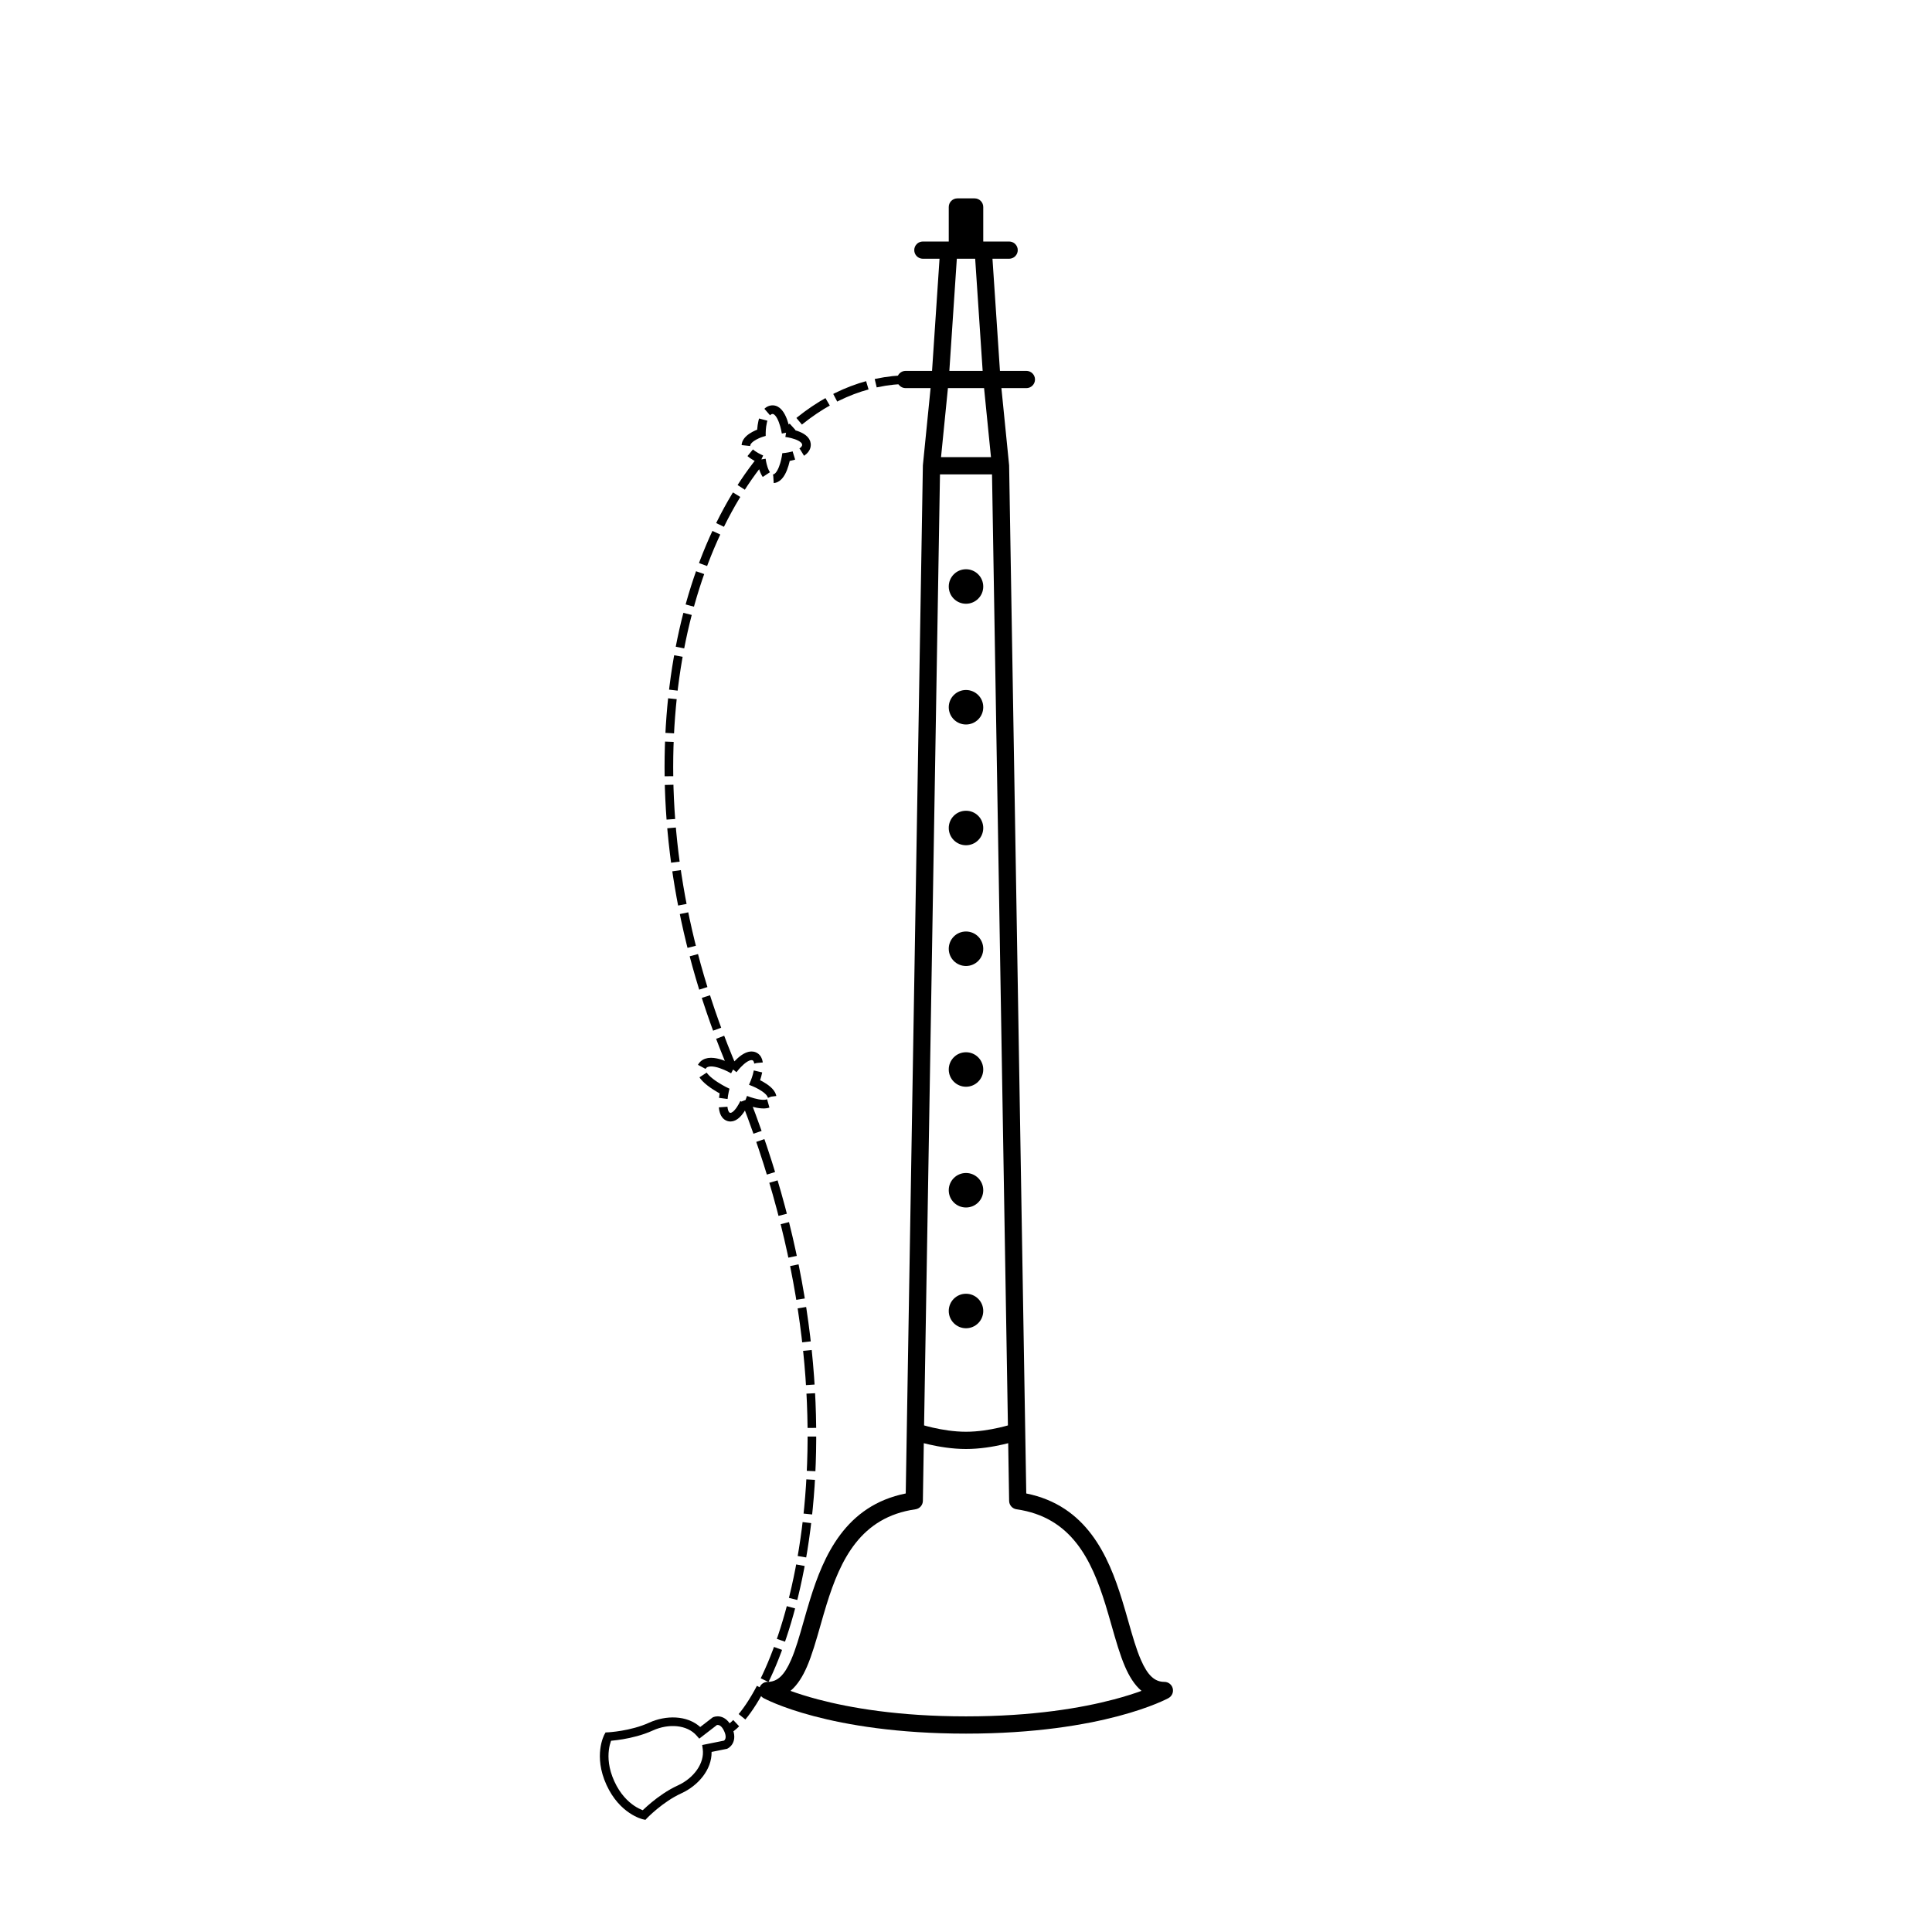
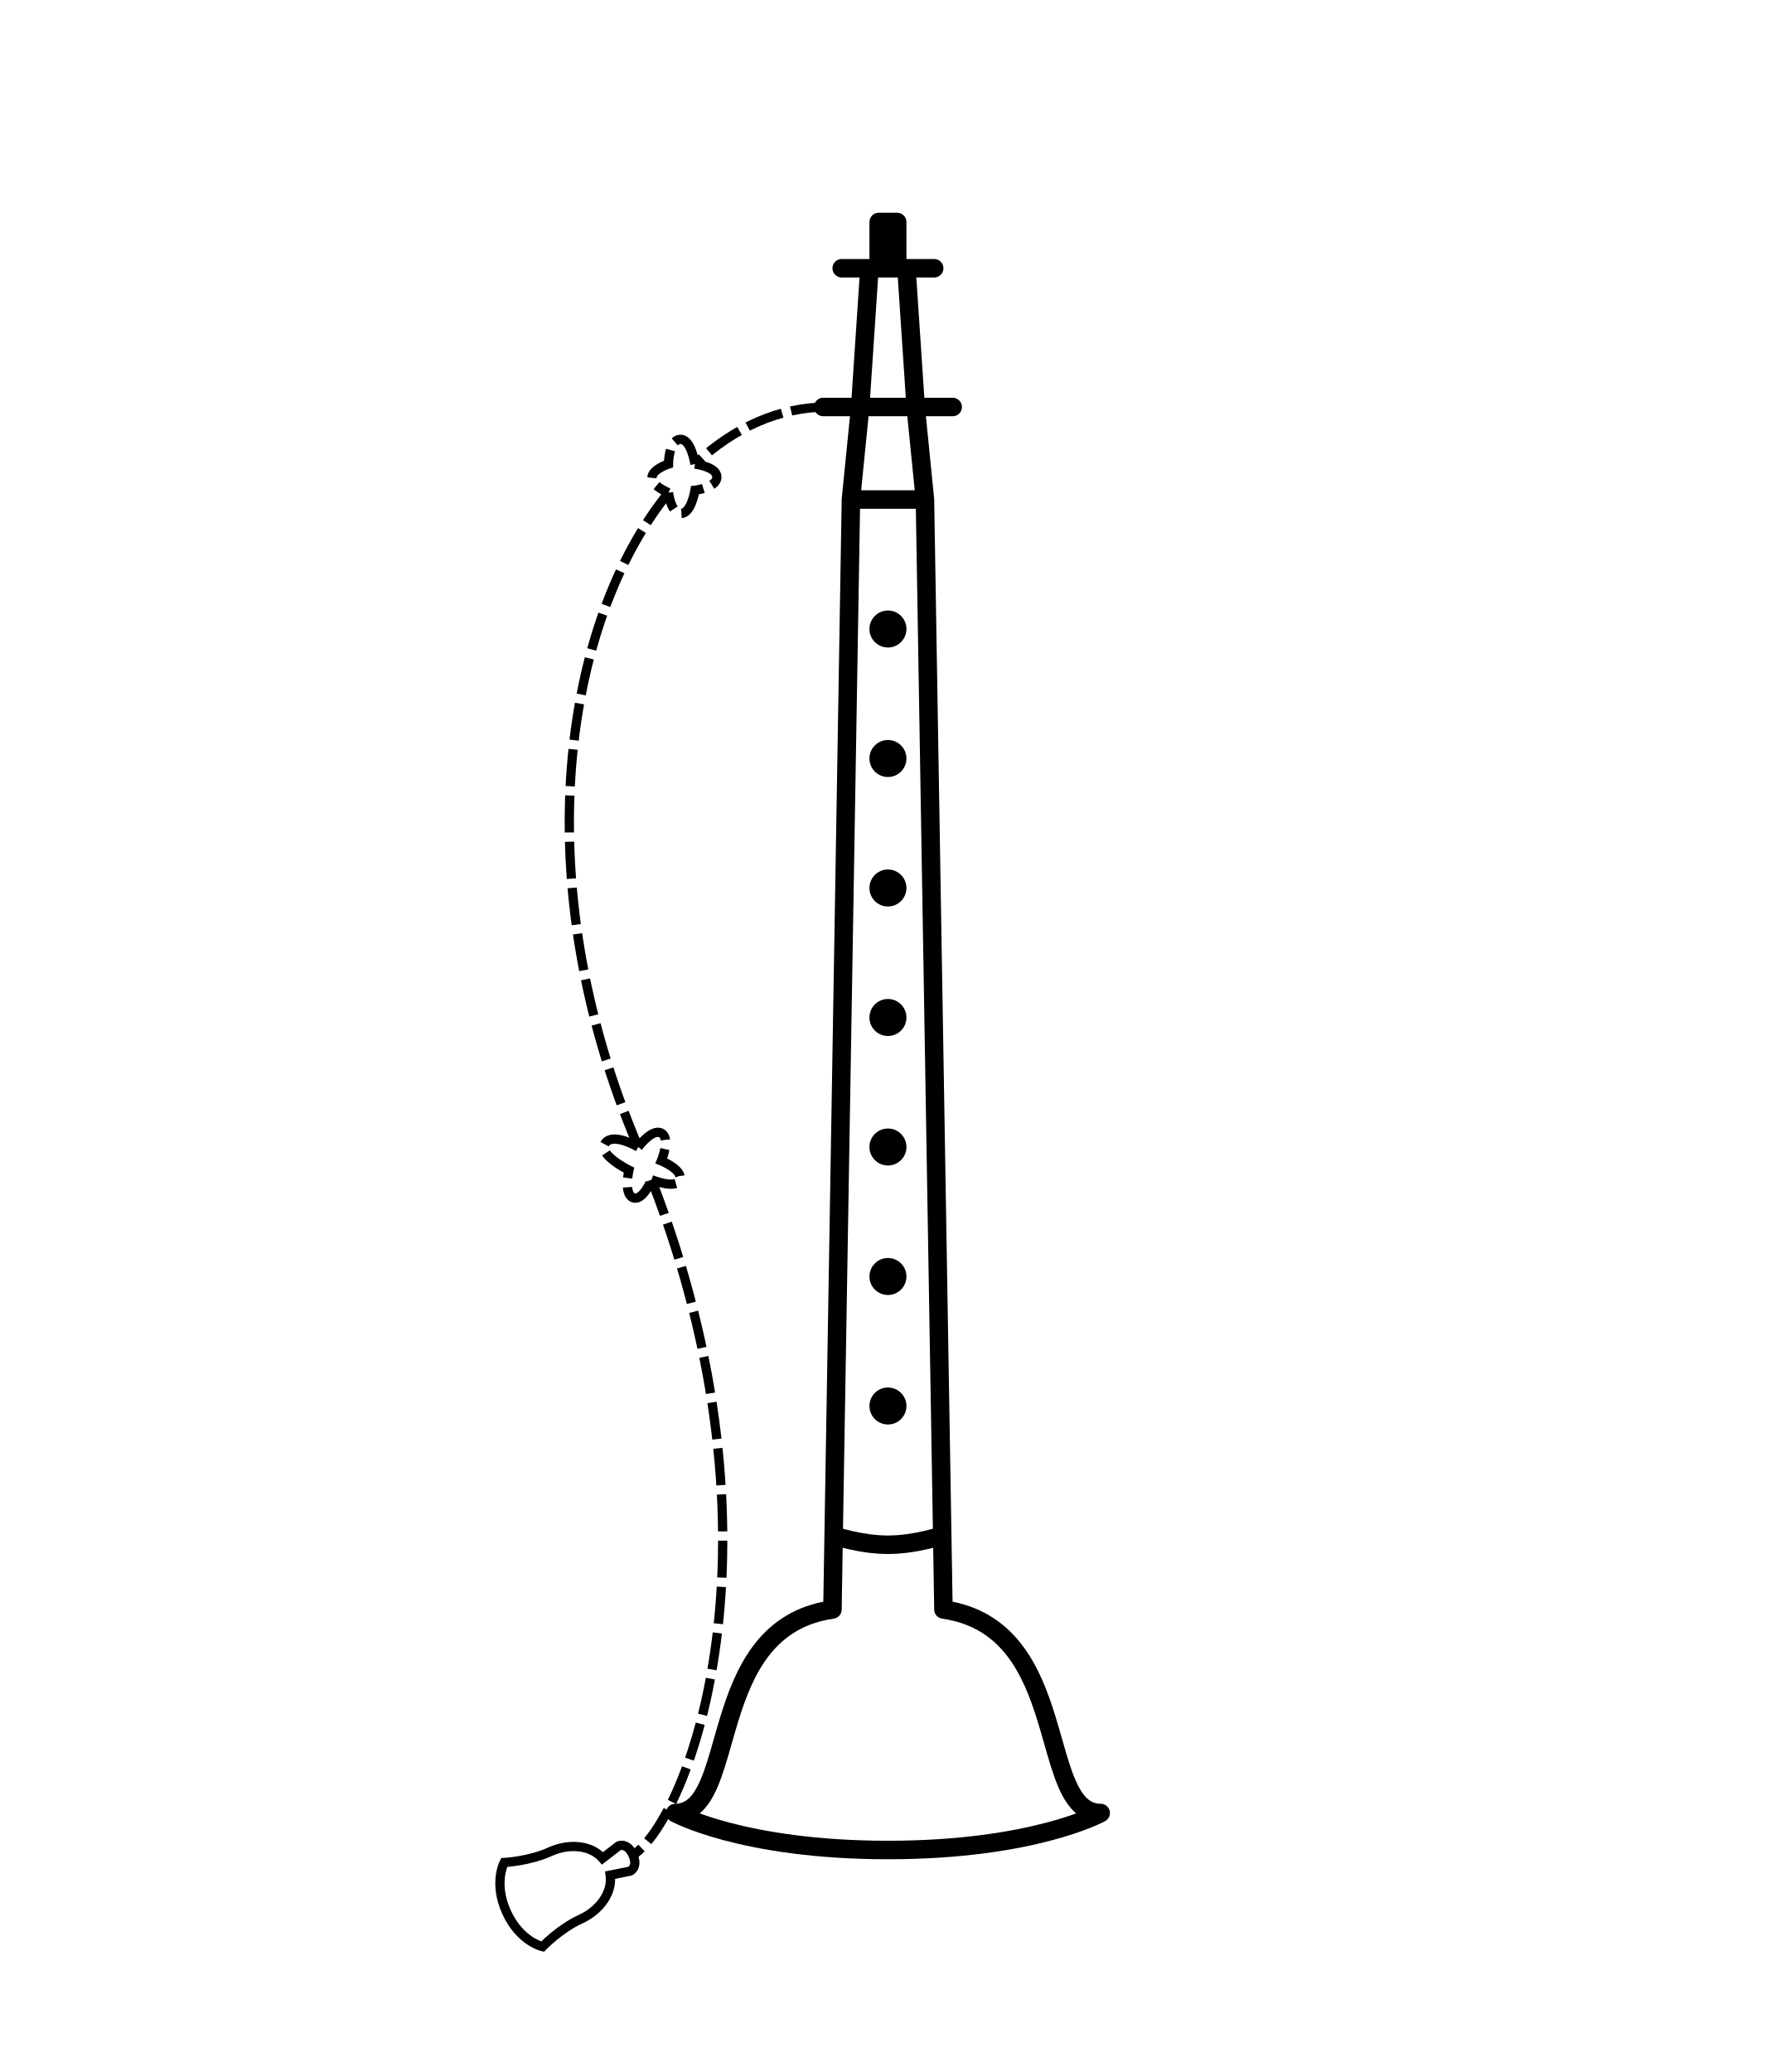
- <svg xmlns="http://www.w3.org/2000/svg" width="224" height="224" viewBox="0 0 224 224" fill="none">
-   <path fill-rule="evenodd" clip-rule="evenodd" d="M110 24C110 23.448 110.448 23 111 23H113C113.552 23 114 23.448 114 24V28H117C117.552 28 118 28.448 118 29C118 29.552 117.552 30 117 30H115.069L115.936 43H119C119.552 43 120 43.448 120 44C120 44.552 119.552 45 119 45H116.105L116.995 53.901C116.998 53.928 116.999 53.956 117 53.983L118.987 173.155C125.981 174.559 128.508 180.374 130.08 185.454C130.362 186.364 130.61 187.237 130.846 188.066C131.32 189.731 131.742 191.216 132.277 192.445C133.069 194.27 133.886 195 135 195C135.456 195 135.854 195.309 135.968 195.75C136.082 196.192 135.883 196.655 135.484 196.875L135 196C135.484 196.875 135.484 196.875 135.484 196.875L135.482 196.876L135.472 196.882L135.45 196.894C135.431 196.903 135.406 196.917 135.373 196.934C135.307 196.968 135.213 197.015 135.09 197.074C134.843 197.192 134.48 197.356 133.999 197.552C133.036 197.942 131.598 198.456 129.667 198.967C125.803 199.989 119.967 201 112 201C104.033 201 98.197 199.989 94.333 198.967C92.402 198.456 90.964 197.942 90.001 197.552C89.52 197.356 89.157 197.192 88.91 197.074C88.787 197.015 88.693 196.968 88.627 196.934C88.594 196.917 88.569 196.903 88.55 196.894L88.528 196.882L88.518 196.876L88.517 196.876C88.517 196.875 88.516 196.875 89 196L88.517 196.876C88.118 196.655 87.918 196.192 88.032 195.75C88.146 195.309 88.544 195 89 195C90.114 195 90.931 194.27 91.723 192.445C92.258 191.216 92.68 189.731 93.154 188.066C93.39 187.237 93.638 186.364 93.92 185.454C95.492 180.374 98.019 174.559 105.013 173.155L107 53.983C107.001 53.956 107.002 53.928 107.005 53.901L107.895 45H105C104.448 45 104 44.552 104 44C104 43.448 104.448 43 105 43H108.064L108.931 30H107C106.448 30 106 29.552 106 29C106 28.448 106.448 28 107 28H110V24ZM110.936 30L110.069 43H113.931L113.064 30H110.936ZM114.095 45H109.905L109.105 53H114.895L114.095 45ZM115.017 55H108.983L107.14 165.265C107.415 165.342 107.762 165.434 108.162 165.525C109.214 165.766 110.602 166 112 166C113.398 166 114.786 165.766 115.838 165.525C116.238 165.434 116.585 165.342 116.86 165.265L115.017 55ZM116.893 167.327C116.706 167.375 116.502 167.425 116.284 167.475C115.15 167.734 113.602 168 112 168C110.398 168 108.85 167.734 107.716 167.475C107.498 167.425 107.294 167.375 107.107 167.327L107 174.016C106.992 174.508 106.628 174.92 106.141 174.99C99.781 175.899 97.446 180.826 95.83 186.046C95.586 186.835 95.356 187.643 95.128 188.442C94.63 190.189 94.145 191.89 93.558 193.242C93.088 194.324 92.487 195.34 91.652 196.043C92.475 196.342 93.537 196.687 94.845 197.033C98.54 198.011 104.204 199 112 199C119.796 199 125.46 198.011 129.155 197.033C130.463 196.687 131.525 196.342 132.348 196.043C131.513 195.34 130.912 194.324 130.442 193.242C129.855 191.89 129.37 190.189 128.872 188.442C128.644 187.643 128.414 186.835 128.17 186.046C126.554 180.826 124.219 175.899 117.859 174.99C117.372 174.92 117.008 174.508 117 174.016L116.893 167.327Z" fill="black" />
-   <circle cx="112" cy="152" r="2" fill="black" />
-   <circle cx="112" cy="138" r="2" fill="black" />
-   <circle cx="112" cy="124" r="2" fill="black" />
-   <circle cx="112" cy="110" r="2" fill="black" />
-   <circle cx="112" cy="96" r="2" fill="black" />
-   <circle cx="112" cy="82" r="2" fill="black" />
-   <circle cx="112" cy="68" r="2" fill="black" />
-   <path d="M105.5 44C100.246 44 95.333 46.225 91.138 50.17M91.138 50.17C91.138 50.17 90.717 47.373 89.5 47.5C88.272 47.628 88.276 50.17 88.276 50.17C88.276 50.17 86.706 50.651 86.5 51.5C86.27 52.45 88.276 53.265 88.276 53.265M91.138 50.17C91.138 50.17 93.419 50.444 93.5 51.5C93.594 52.731 91.138 53 91.138 53C91.138 53 90.721 55.687 89.5 55.5C88.516 55.349 88.276 53.265 88.276 53.265M88.276 53.265C76.969 67.228 72.672 95.118 85 124M85 124C85 124 86.495 121.964 87.5 122.5C88.534 123.051 87.5 125.5 87.5 125.5C87.5 125.5 89.82 126.443 89.5 127.5C89.154 128.644 86.44 127.534 86.44 127.534M85 124C85 124 82.421 122.471 81.5 123.5C80.395 124.735 84 126.5 84 126.5C84 126.5 83.377 129.166 84.5 129.5C85.534 129.808 86.44 127.534 86.44 127.534M86.44 127.534C101.747 166.952 90.5 196.5 84.5 200.5" stroke="black" stroke-miterlimit="1.888" stroke-dasharray="4 1" />
-   <path fill-rule="evenodd" clip-rule="evenodd" d="M83.119 200.004L81.074 201.582L80.764 201.227C79.666 199.968 77.526 199.799 75.685 200.639C74.492 201.183 73.204 201.483 72.225 201.649C71.734 201.732 71.315 201.781 71.017 201.81C70.956 201.816 70.9 201.822 70.85 201.826C70.841 201.851 70.831 201.878 70.82 201.907C70.741 202.133 70.646 202.472 70.592 202.906C70.485 203.77 70.539 205.02 71.223 206.521C71.907 208.021 72.816 208.882 73.538 209.367C73.901 209.61 74.22 209.761 74.443 209.849C74.471 209.861 74.498 209.871 74.523 209.88C74.559 209.845 74.6 209.806 74.645 209.764C74.862 209.559 75.174 209.275 75.559 208.958C76.325 208.327 77.397 207.552 78.589 207.008C80.43 206.168 81.706 204.442 81.476 202.787L81.411 202.321L83.944 201.811C83.945 201.81 83.947 201.808 83.949 201.807C83.985 201.778 84.03 201.733 84.067 201.666C84.125 201.558 84.221 201.283 83.961 200.712C83.7 200.14 83.429 200.032 83.309 200.006C83.235 199.99 83.171 199.994 83.126 200.002C83.124 200.003 83.122 200.003 83.119 200.004ZM84.128 202.284C84.336 202.739 84.336 202.739 84.336 202.738L84.339 202.737L84.342 202.736L84.349 202.732C84.355 202.73 84.361 202.726 84.368 202.723C84.383 202.715 84.4 202.706 84.421 202.693C84.462 202.669 84.514 202.635 84.572 202.589C84.688 202.496 84.831 202.353 84.944 202.145C85.185 201.704 85.233 201.09 84.871 200.297C84.509 199.503 84.014 199.136 83.523 199.029C83.292 198.978 83.09 198.992 82.944 199.019C82.871 199.033 82.811 199.05 82.766 199.065C82.743 199.072 82.724 199.079 82.709 199.085C82.702 199.088 82.695 199.091 82.69 199.093L82.682 199.097L82.679 199.098L82.677 199.099C82.677 199.099 82.676 199.099 82.883 199.554L82.676 199.099L82.624 199.123L81.186 200.232C79.644 198.846 77.19 198.854 75.27 199.729C74.188 200.223 72.993 200.505 72.059 200.663C71.594 200.741 71.198 200.788 70.92 200.815C70.781 200.829 70.672 200.837 70.598 200.843C70.561 200.845 70.533 200.847 70.514 200.848L70.494 200.849L70.49 200.849L70.209 200.863L70.074 201.109L70.513 201.349C70.074 201.109 70.074 201.109 70.074 201.109L70.073 201.111L70.073 201.112L70.071 201.115L70.067 201.124C70.063 201.131 70.058 201.14 70.053 201.151C70.041 201.173 70.026 201.204 70.009 201.244C69.973 201.322 69.927 201.434 69.877 201.576C69.777 201.861 69.663 202.27 69.6 202.783C69.472 203.813 69.545 205.252 70.313 206.936C71.081 208.62 72.119 209.619 72.981 210.197C73.41 210.485 73.793 210.668 74.074 210.779C74.214 210.835 74.329 210.873 74.411 210.897C74.452 210.91 74.486 210.919 74.51 210.925C74.522 210.928 74.532 210.93 74.54 210.932L74.549 210.935L74.553 210.935L74.554 210.936C74.555 210.936 74.555 210.936 74.662 210.447L74.555 210.936L74.83 210.996L75.024 210.793L75.027 210.789L75.041 210.775C75.054 210.762 75.074 210.742 75.1 210.715C75.153 210.663 75.231 210.586 75.332 210.49C75.535 210.298 75.83 210.03 76.194 209.73C76.926 209.128 77.922 208.411 79.004 207.918C80.924 207.042 82.539 205.194 82.503 203.121L84.283 202.763L84.336 202.738L84.128 202.284Z" fill="black" />
+ <svg xmlns="http://www.w3.org/2000/svg" width="192" height="224" viewBox="0 0 192 224" fill="none">
+   <path fill-rule="evenodd" clip-rule="evenodd" d="M94 24C94 23.448 94.448 23 95 23H97C97.552 23 98 23.448 98 24V28H101C101.552 28 102 28.448 102 29C102 29.552 101.552 30 101 30H99.069L99.936 43H103C103.552 43 104 43.448 104 44C104 44.552 103.552 45 103 45H100.105L100.995 53.901C100.998 53.928 100.999 53.956 101 53.983L102.987 173.155C109.981 174.559 112.508 180.374 114.08 185.454C114.362 186.364 114.61 187.237 114.846 188.066C115.32 189.731 115.742 191.216 116.277 192.445C117.069 194.27 117.886 195 119 195C119.456 195 119.854 195.309 119.968 195.75C120.082 196.192 119.883 196.655 119.484 196.875L119 196C119.484 196.875 119.484 196.875 119.484 196.875L119.482 196.876L119.472 196.882L119.45 196.894C119.431 196.903 119.406 196.917 119.373 196.934C119.307 196.968 119.213 197.015 119.09 197.074C118.843 197.192 118.48 197.356 117.999 197.552C117.036 197.942 115.598 198.456 113.667 198.967C109.803 199.989 103.967 201 96 201C88.033 201 82.197 199.989 78.333 198.967C76.402 198.456 74.964 197.942 74.001 197.552C73.52 197.356 73.157 197.192 72.91 197.074C72.787 197.015 72.693 196.968 72.627 196.934C72.594 196.917 72.569 196.903 72.55 196.894L72.528 196.882L72.518 196.876L72.517 196.876C72.517 196.875 72.516 196.875 73 196L72.517 196.876C72.118 196.655 71.918 196.192 72.032 195.75C72.146 195.309 72.544 195 73 195C74.114 195 74.931 194.27 75.723 192.445C76.258 191.216 76.68 189.731 77.154 188.066C77.39 187.237 77.638 186.364 77.92 185.454C79.492 180.374 82.019 174.559 89.013 173.155L91 53.983C91.001 53.956 91.002 53.928 91.005 53.901L91.895 45H89C88.448 45 88 44.552 88 44C88 43.448 88.448 43 89 43H92.064L92.931 30H91C90.448 30 90 29.552 90 29C90 28.448 90.448 28 91 28H94V24ZM94.936 30L94.069 43H97.931L97.064 30H94.936ZM98.095 45H93.905L93.105 53H98.895L98.095 45ZM99.017 55H92.983L91.14 165.265C91.415 165.342 91.762 165.434 92.162 165.525C93.214 165.766 94.602 166 96 166C97.398 166 98.786 165.766 99.838 165.525C100.238 165.434 100.585 165.342 100.86 165.265L99.017 55ZM100.893 167.327C100.706 167.375 100.502 167.425 100.284 167.475C99.15 167.734 97.602 168 96 168C94.398 168 92.85 167.734 91.716 167.475C91.498 167.425 91.294 167.375 91.107 167.327L91 174.016C90.992 174.508 90.628 174.92 90.141 174.99C83.781 175.899 81.446 180.826 79.83 186.046C79.586 186.835 79.356 187.643 79.128 188.442C78.63 190.189 78.145 191.89 77.558 193.242C77.088 194.324 76.487 195.34 75.652 196.043C76.475 196.342 77.537 196.687 78.845 197.033C82.54 198.011 88.204 199 96 199C103.796 199 109.46 198.011 113.155 197.033C114.463 196.687 115.525 196.342 116.348 196.043C115.513 195.34 114.912 194.324 114.442 193.242C113.855 191.89 113.37 190.189 112.872 188.442C112.644 187.643 112.414 186.835 112.17 186.046C110.554 180.826 108.219 175.899 101.859 174.99C101.372 174.92 101.008 174.508 101 174.016L100.893 167.327Z" fill="black" />
+   <circle cx="96" cy="152" r="2" fill="black" />
+   <circle cx="96" cy="138" r="2" fill="black" />
+   <circle cx="96" cy="124" r="2" fill="black" />
+   <circle cx="96" cy="110" r="2" fill="black" />
+   <circle cx="96" cy="96" r="2" fill="black" />
+   <circle cx="96" cy="82" r="2" fill="black" />
+   <circle cx="96" cy="68" r="2" fill="black" />
+   <path d="M89.5 44C84.246 44 79.333 46.225 75.138 50.17M75.138 50.17C75.138 50.17 74.717 47.373 73.5 47.5C72.272 47.628 72.276 50.17 72.276 50.17C72.276 50.17 70.706 50.651 70.5 51.5C70.27 52.45 72.276 53.265 72.276 53.265M75.138 50.17C75.138 50.17 77.419 50.444 77.5 51.5C77.594 52.731 75.138 53 75.138 53C75.138 53 74.721 55.687 73.5 55.5C72.516 55.349 72.276 53.265 72.276 53.265M72.276 53.265C60.968 67.228 56.672 95.118 69 124M69 124C69 124 70.495 121.964 71.5 122.5C72.534 123.051 71.5 125.5 71.5 125.5C71.5 125.5 73.82 126.443 73.5 127.5C73.154 128.644 70.44 127.534 70.44 127.534M69 124C69 124 66.421 122.471 65.5 123.5C64.395 124.735 68 126.5 68 126.5C68 126.5 67.377 129.166 68.5 129.5C69.534 129.808 70.44 127.534 70.44 127.534M70.44 127.534C85.747 166.952 74.5 196.5 68.5 200.5" stroke="black" stroke-miterlimit="1.888" stroke-dasharray="4 1" />
+   <path fill-rule="evenodd" clip-rule="evenodd" d="M67.119 200.004L65.074 201.582L64.764 201.227C63.666 199.968 61.526 199.799 59.685 200.639C58.492 201.183 57.204 201.483 56.225 201.649C55.734 201.732 55.315 201.781 55.017 201.81C54.956 201.816 54.9 201.822 54.85 201.826C54.84 201.851 54.831 201.878 54.821 201.907C54.741 202.133 54.646 202.472 54.592 202.906C54.485 203.77 54.539 205.02 55.223 206.521C55.907 208.021 56.816 208.882 57.538 209.367C57.901 209.61 58.22 209.761 58.443 209.849C58.471 209.861 58.498 209.871 58.523 209.88C58.559 209.845 58.6 209.806 58.645 209.764C58.861 209.559 59.174 209.275 59.559 208.958C60.325 208.327 61.397 207.552 62.589 207.008C64.43 206.168 65.706 204.442 65.476 202.787L65.411 202.321L67.944 201.811C67.945 201.81 67.947 201.808 67.949 201.807C67.985 201.778 68.03 201.733 68.067 201.666C68.125 201.558 68.221 201.283 67.961 200.712C67.7 200.14 67.429 200.032 67.309 200.006C67.235 199.99 67.171 199.994 67.126 200.002C67.124 200.003 67.122 200.003 67.119 200.004ZM68.128 202.284C68.336 202.739 68.336 202.739 68.336 202.738L68.339 202.737L68.342 202.736L68.349 202.732C68.355 202.73 68.361 202.726 68.368 202.723C68.383 202.715 68.4 202.706 68.421 202.693C68.462 202.669 68.514 202.635 68.572 202.589C68.688 202.496 68.831 202.353 68.944 202.145C69.185 201.704 69.233 201.09 68.871 200.297C68.509 199.503 68.014 199.136 67.523 199.029C67.292 198.978 67.09 198.992 66.944 199.019C66.871 199.033 66.811 199.05 66.766 199.065C66.743 199.072 66.724 199.079 66.709 199.085C66.702 199.088 66.695 199.091 66.69 199.093L66.682 199.097L66.679 199.098L66.677 199.099C66.677 199.099 66.676 199.099 66.883 199.554L66.676 199.099L66.624 199.123L65.186 200.232C63.644 198.846 61.19 198.854 59.27 199.729C58.188 200.223 56.993 200.505 56.059 200.663C55.594 200.741 55.198 200.788 54.92 200.815C54.781 200.829 54.672 200.837 54.598 200.843C54.561 200.845 54.533 200.847 54.514 200.848L54.494 200.849L54.49 200.849L54.209 200.863L54.074 201.109L54.513 201.349C54.074 201.109 54.074 201.109 54.074 201.109L54.074 201.111L54.073 201.112L54.071 201.115L54.066 201.124C54.063 201.131 54.058 201.14 54.053 201.151C54.041 201.173 54.026 201.204 54.009 201.244C53.973 201.322 53.927 201.434 53.877 201.576C53.777 201.861 53.663 202.27 53.6 202.783C53.472 203.813 53.545 205.252 54.313 206.936C55.081 208.62 56.119 209.619 56.981 210.197C57.41 210.485 57.793 210.668 58.074 210.779C58.214 210.835 58.329 210.873 58.411 210.897C58.452 210.91 58.486 210.919 58.51 210.925C58.522 210.928 58.532 210.93 58.54 210.932L58.549 210.935L58.553 210.935L58.554 210.936C58.554 210.936 58.555 210.936 58.662 210.447L58.555 210.936L58.83 210.996L59.024 210.793L59.027 210.789L59.041 210.775C59.054 210.762 59.074 210.742 59.1 210.715C59.153 210.663 59.231 210.586 59.332 210.49C59.535 210.298 59.83 210.03 60.194 209.73C60.926 209.128 61.922 208.411 63.004 207.918C64.924 207.042 66.539 205.194 66.503 203.121L68.283 202.763L68.336 202.738L68.128 202.284Z" fill="black" />
</svg>
